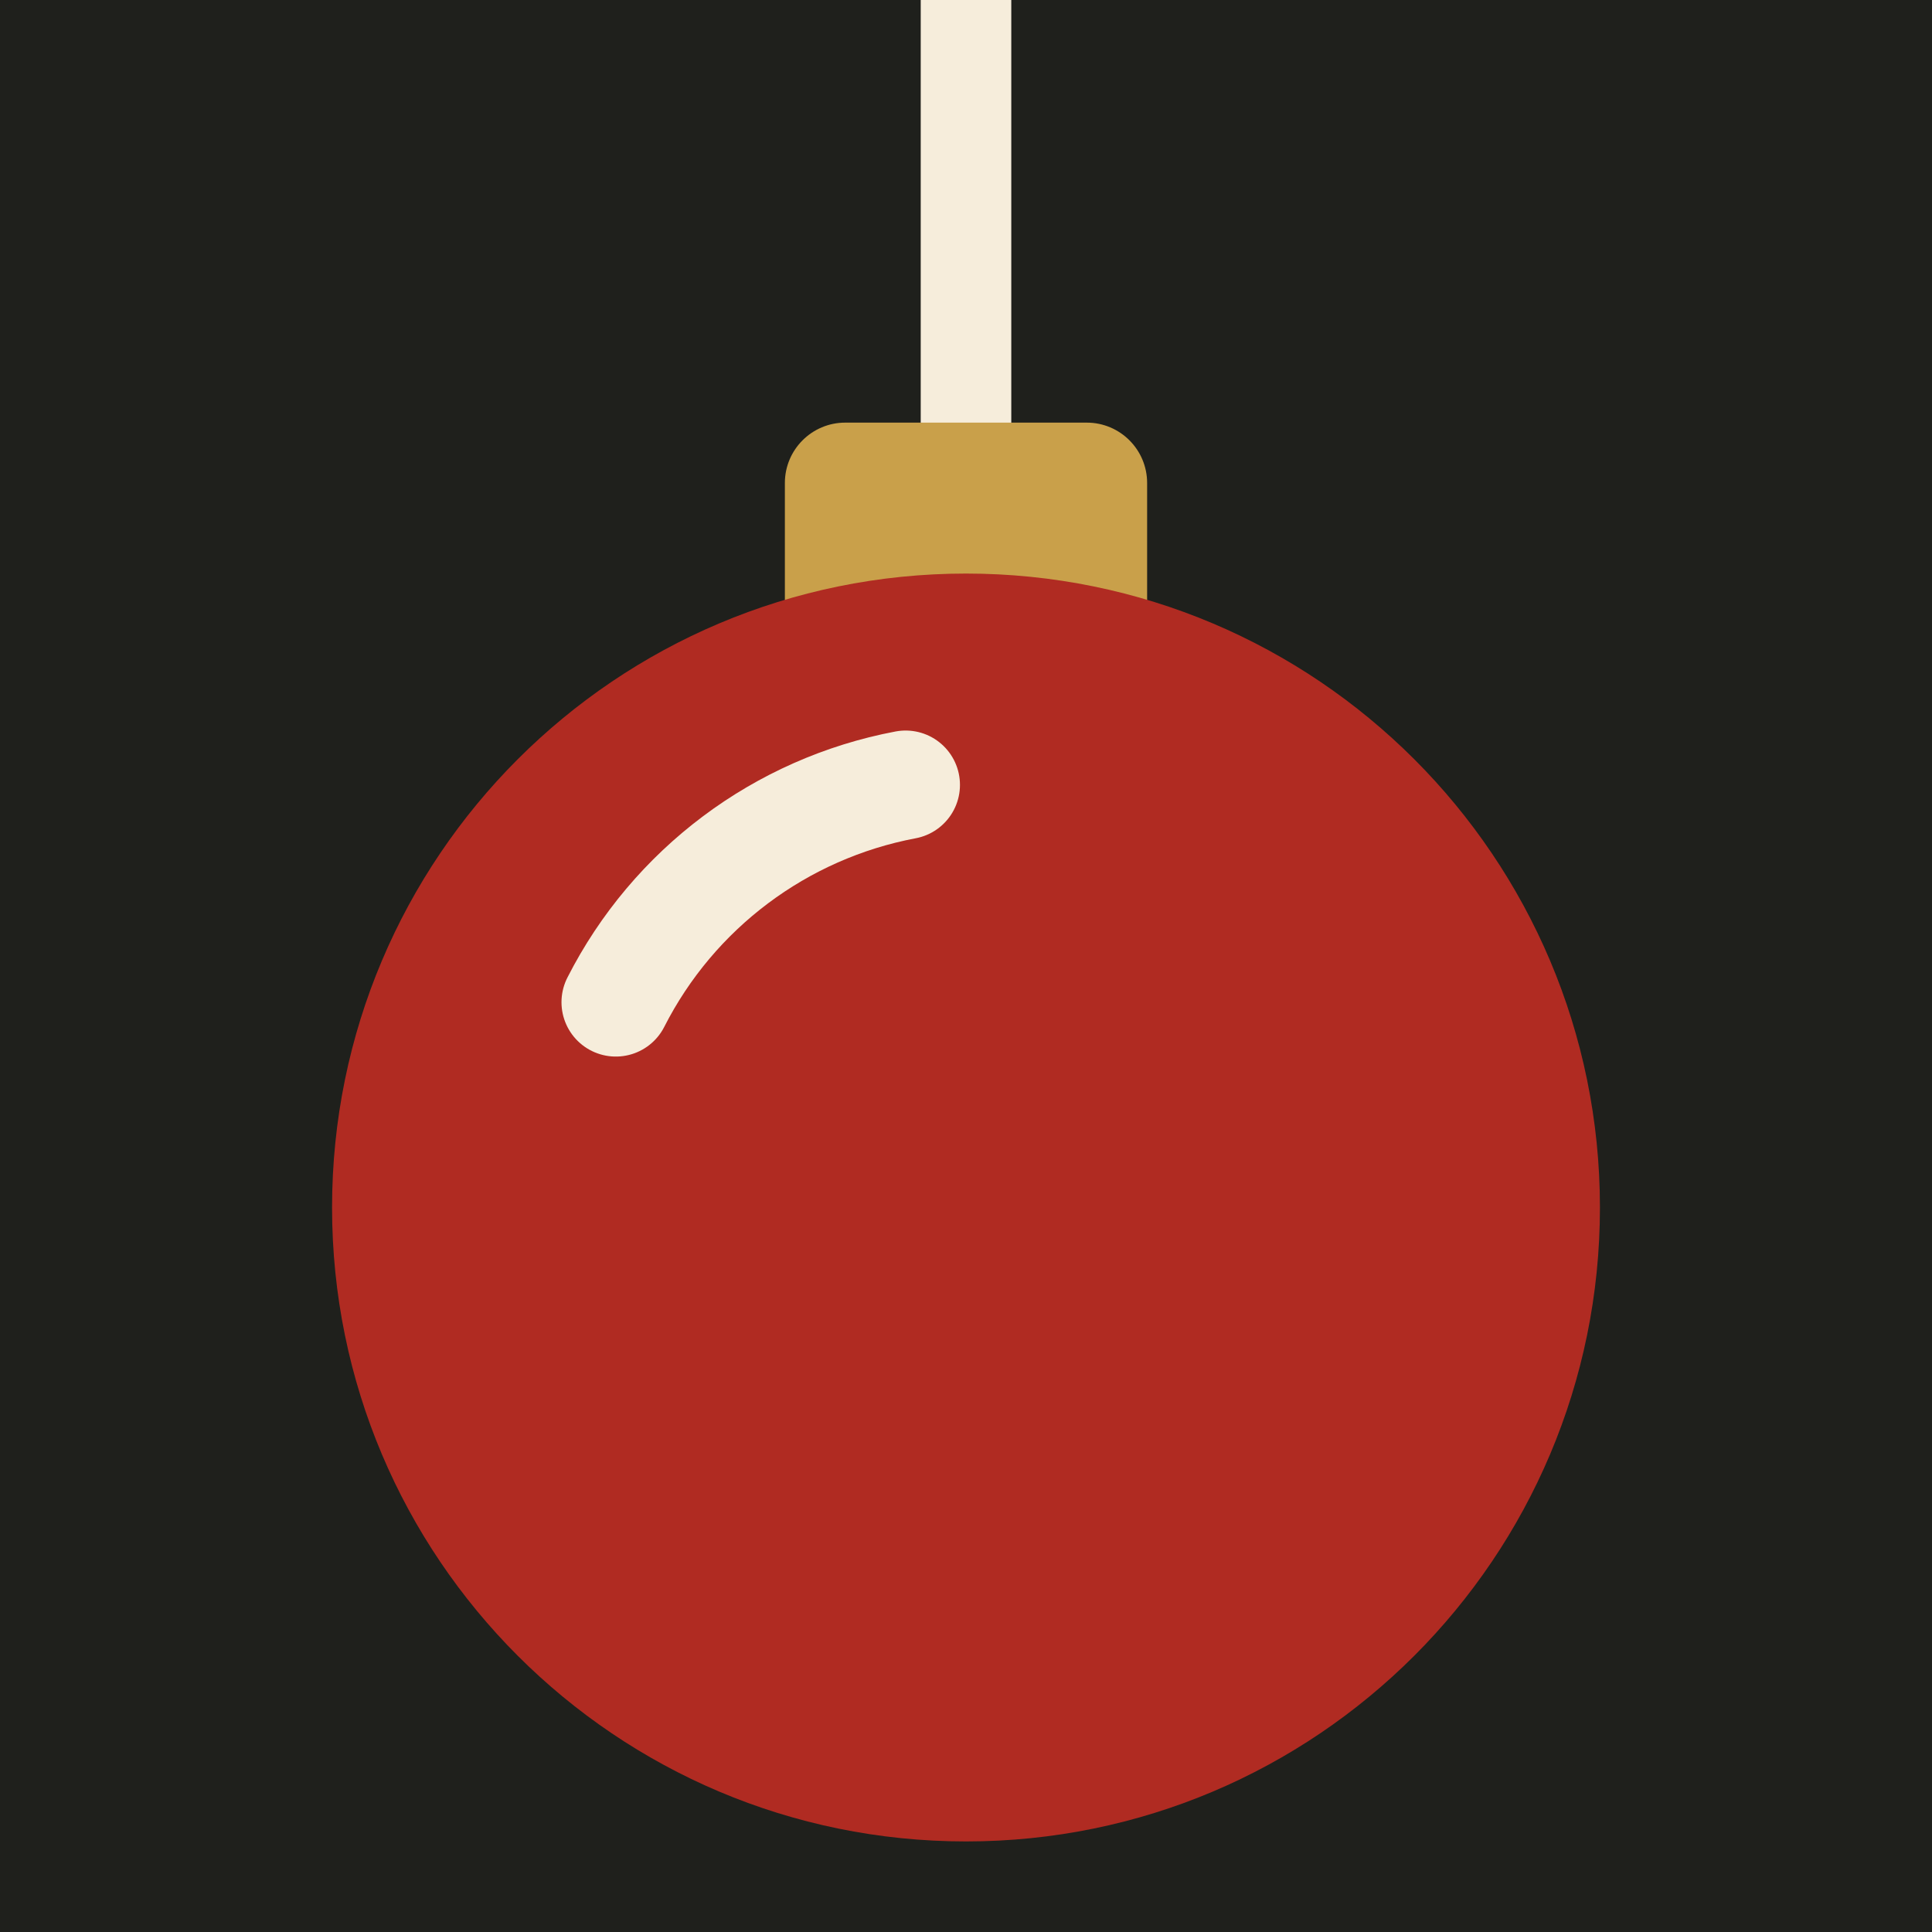
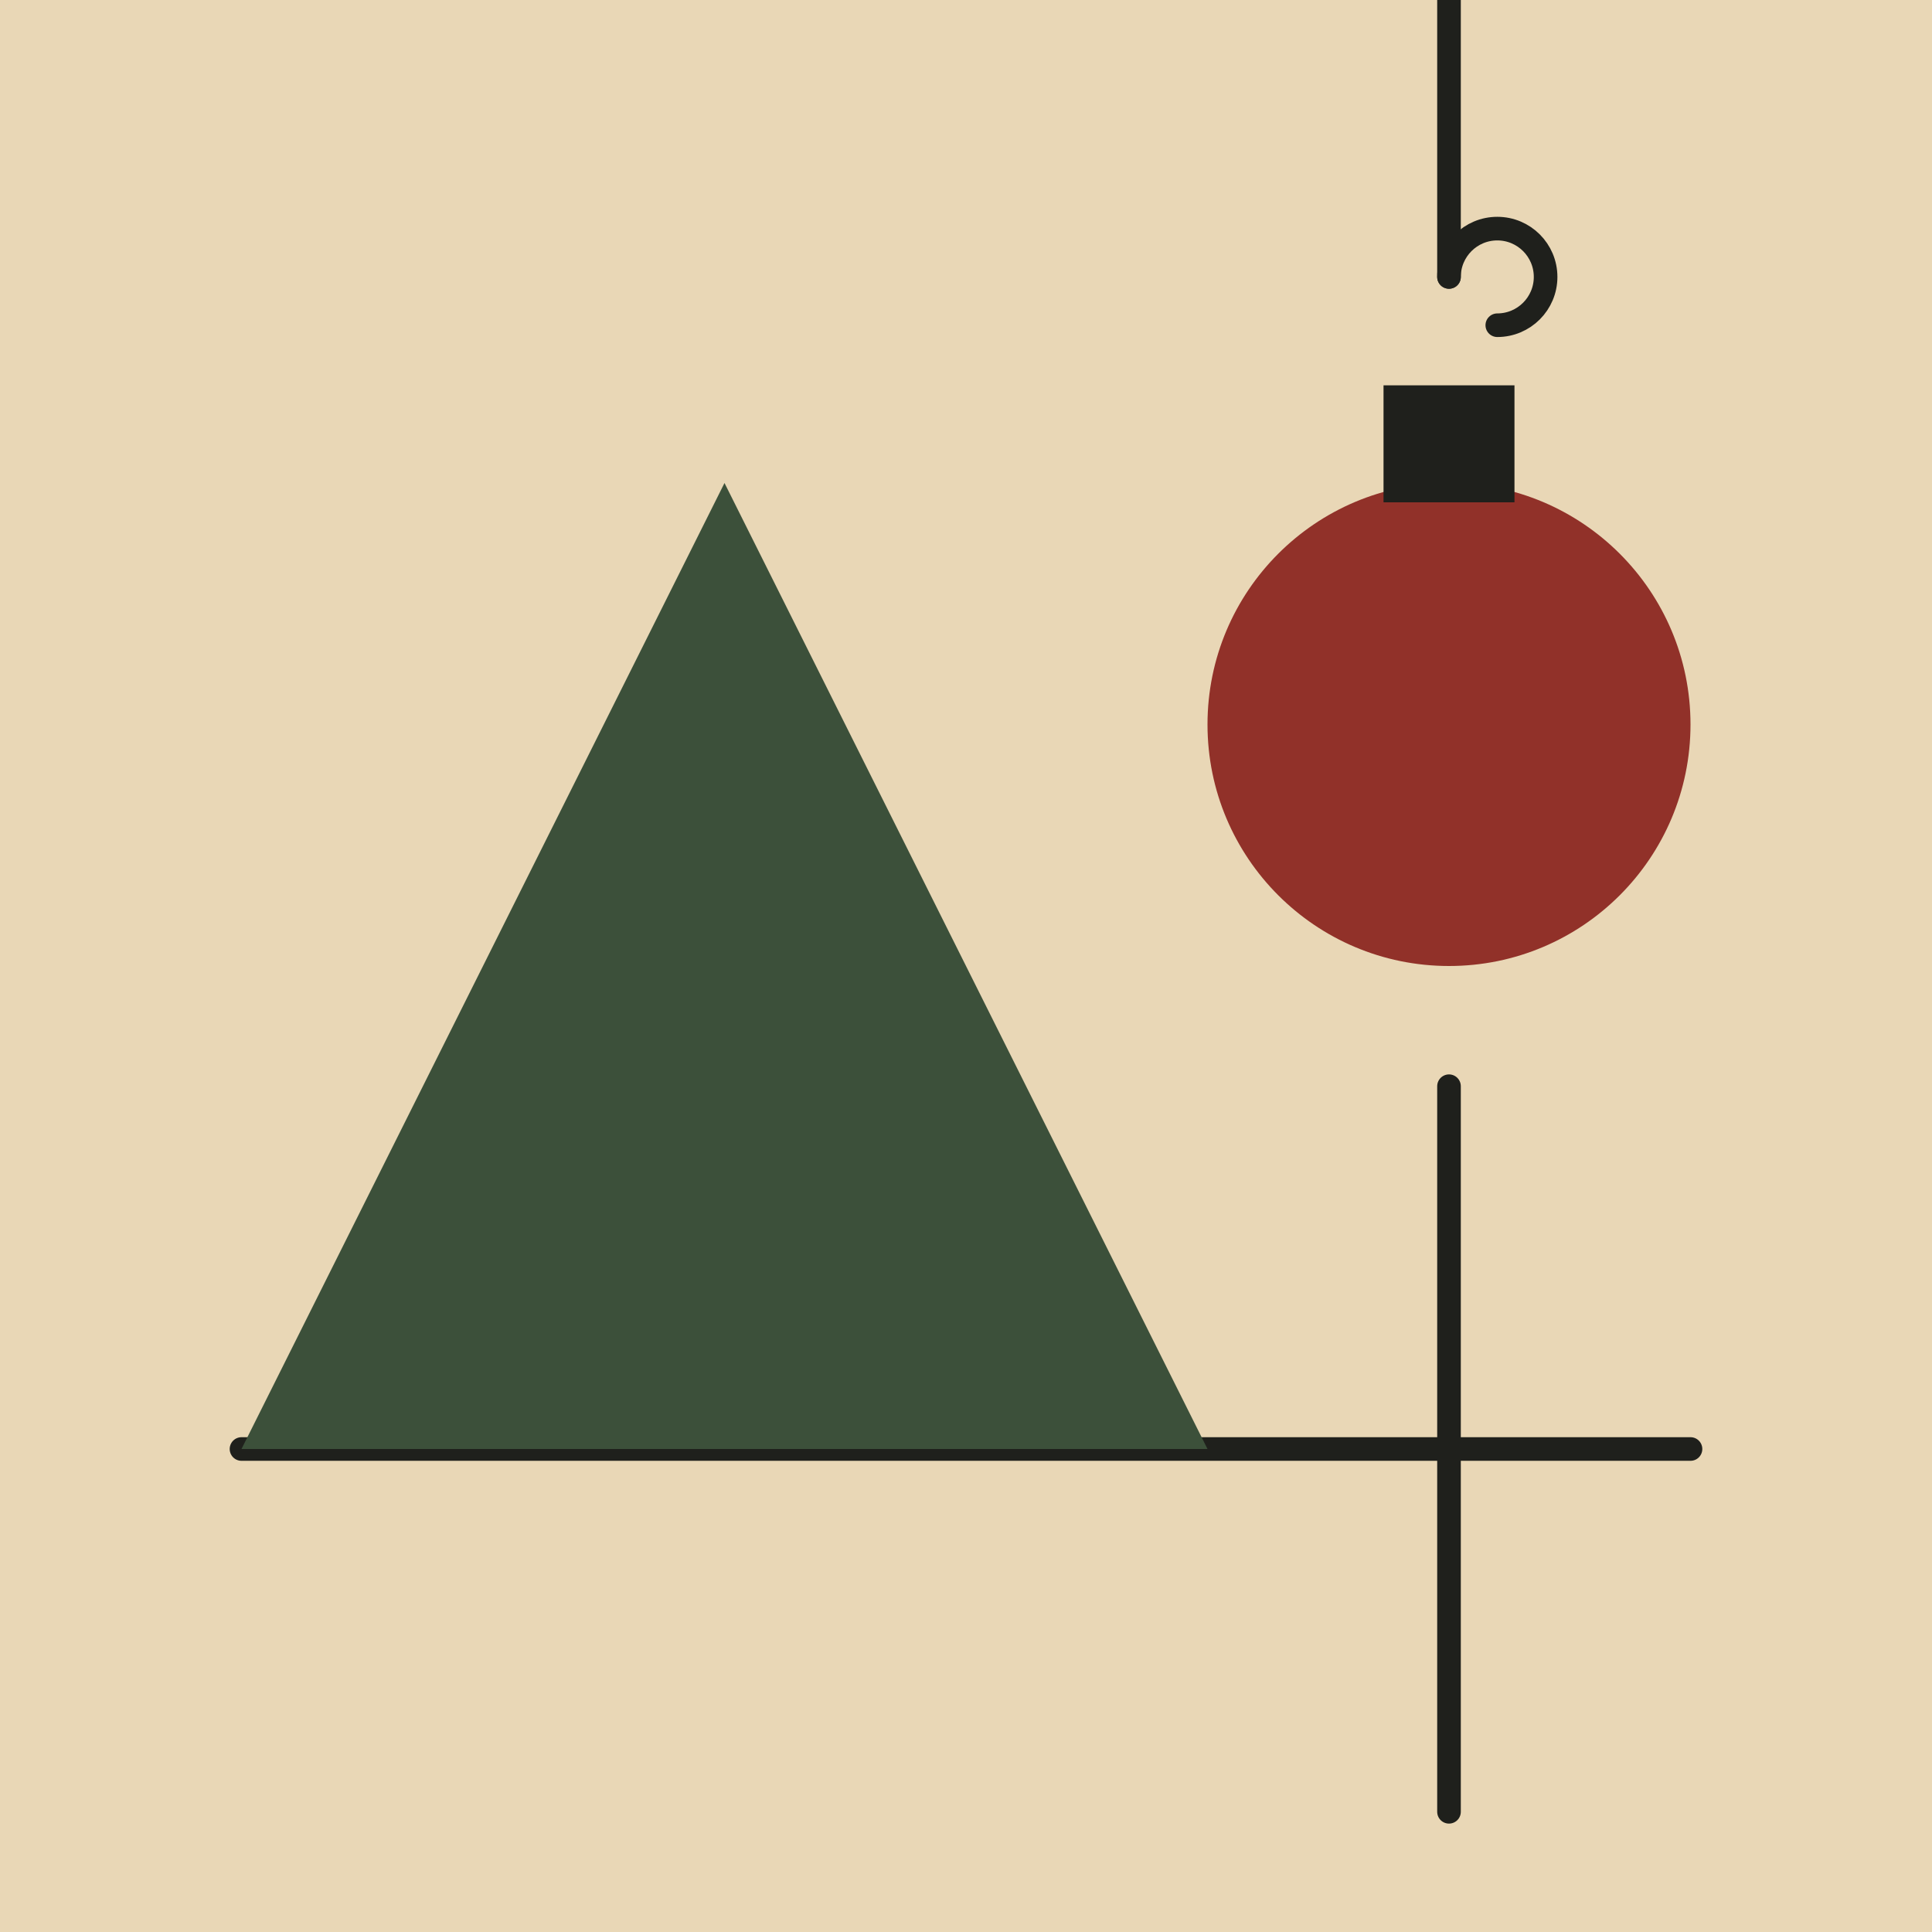
- <svg xmlns="http://www.w3.org/2000/svg" viewBox="0 0 32 32">
-   <rect width="32" height="32" fill="#1F201C" />
-   <path d="M16 0V8" stroke="#F6EDDB" stroke-width="1.5" />
-   <rect x="13" y="7" width="6" height="4" rx="1" fill="#C9A04A" />
-   <circle cx="16" cy="20" r="10.5" fill="#B02B22" />
-   <path d="M10.2 16.6A6.8 6.8 0 0 1 15 13" stroke="#F6EDDB" stroke-width="1.8" stroke-linecap="round" fill="none" />
+ <svg xmlns="http://www.w3.org/2000/svg" width="180" height="180" viewBox="0 0 180 180">
+   <defs />
+   <rect width="180" height="180" fill="#E9D7B6" />
+   <g stroke="#1F201C" stroke-width="2.2" fill="none" stroke-linecap="round">
+     <rect width="180" height="180" fill="none" stroke="none" />
+     <line x1="22.5" y1="135" x2="157.5" y2="135" />
+   </g>
+   <g stroke="#1F201C" stroke-width="2.2" fill="none" stroke-linecap="round">
+     <rect width="180" height="180" fill="none" stroke="none" />
+     <line x1="135" y1="101.2" x2="135" y2="168.8" />
+     <line x1="135" y1="0" x2="135" y2="25.8" />
+     <path d="M 135 25.8 a 4.5 4.5 0 1 1 4.5 4.5" />
+   </g>
+   <g fill="#3C503A" stroke="#3C503A" stroke-width="0">
+     <polygon points="67.5,45 112.5,135 22.5,135" />
+   </g>
+   <g fill="#913129" stroke="#913129" stroke-width="0">
+     <circle cx="135" cy="67.5" r="22.5" />
+   </g>
+   <g fill="#1F201C">
+     <polygon points="128.9,35.9 141.1,35.9 141.1,46.8 128.9,46.8" />
+   </g>
</svg>
